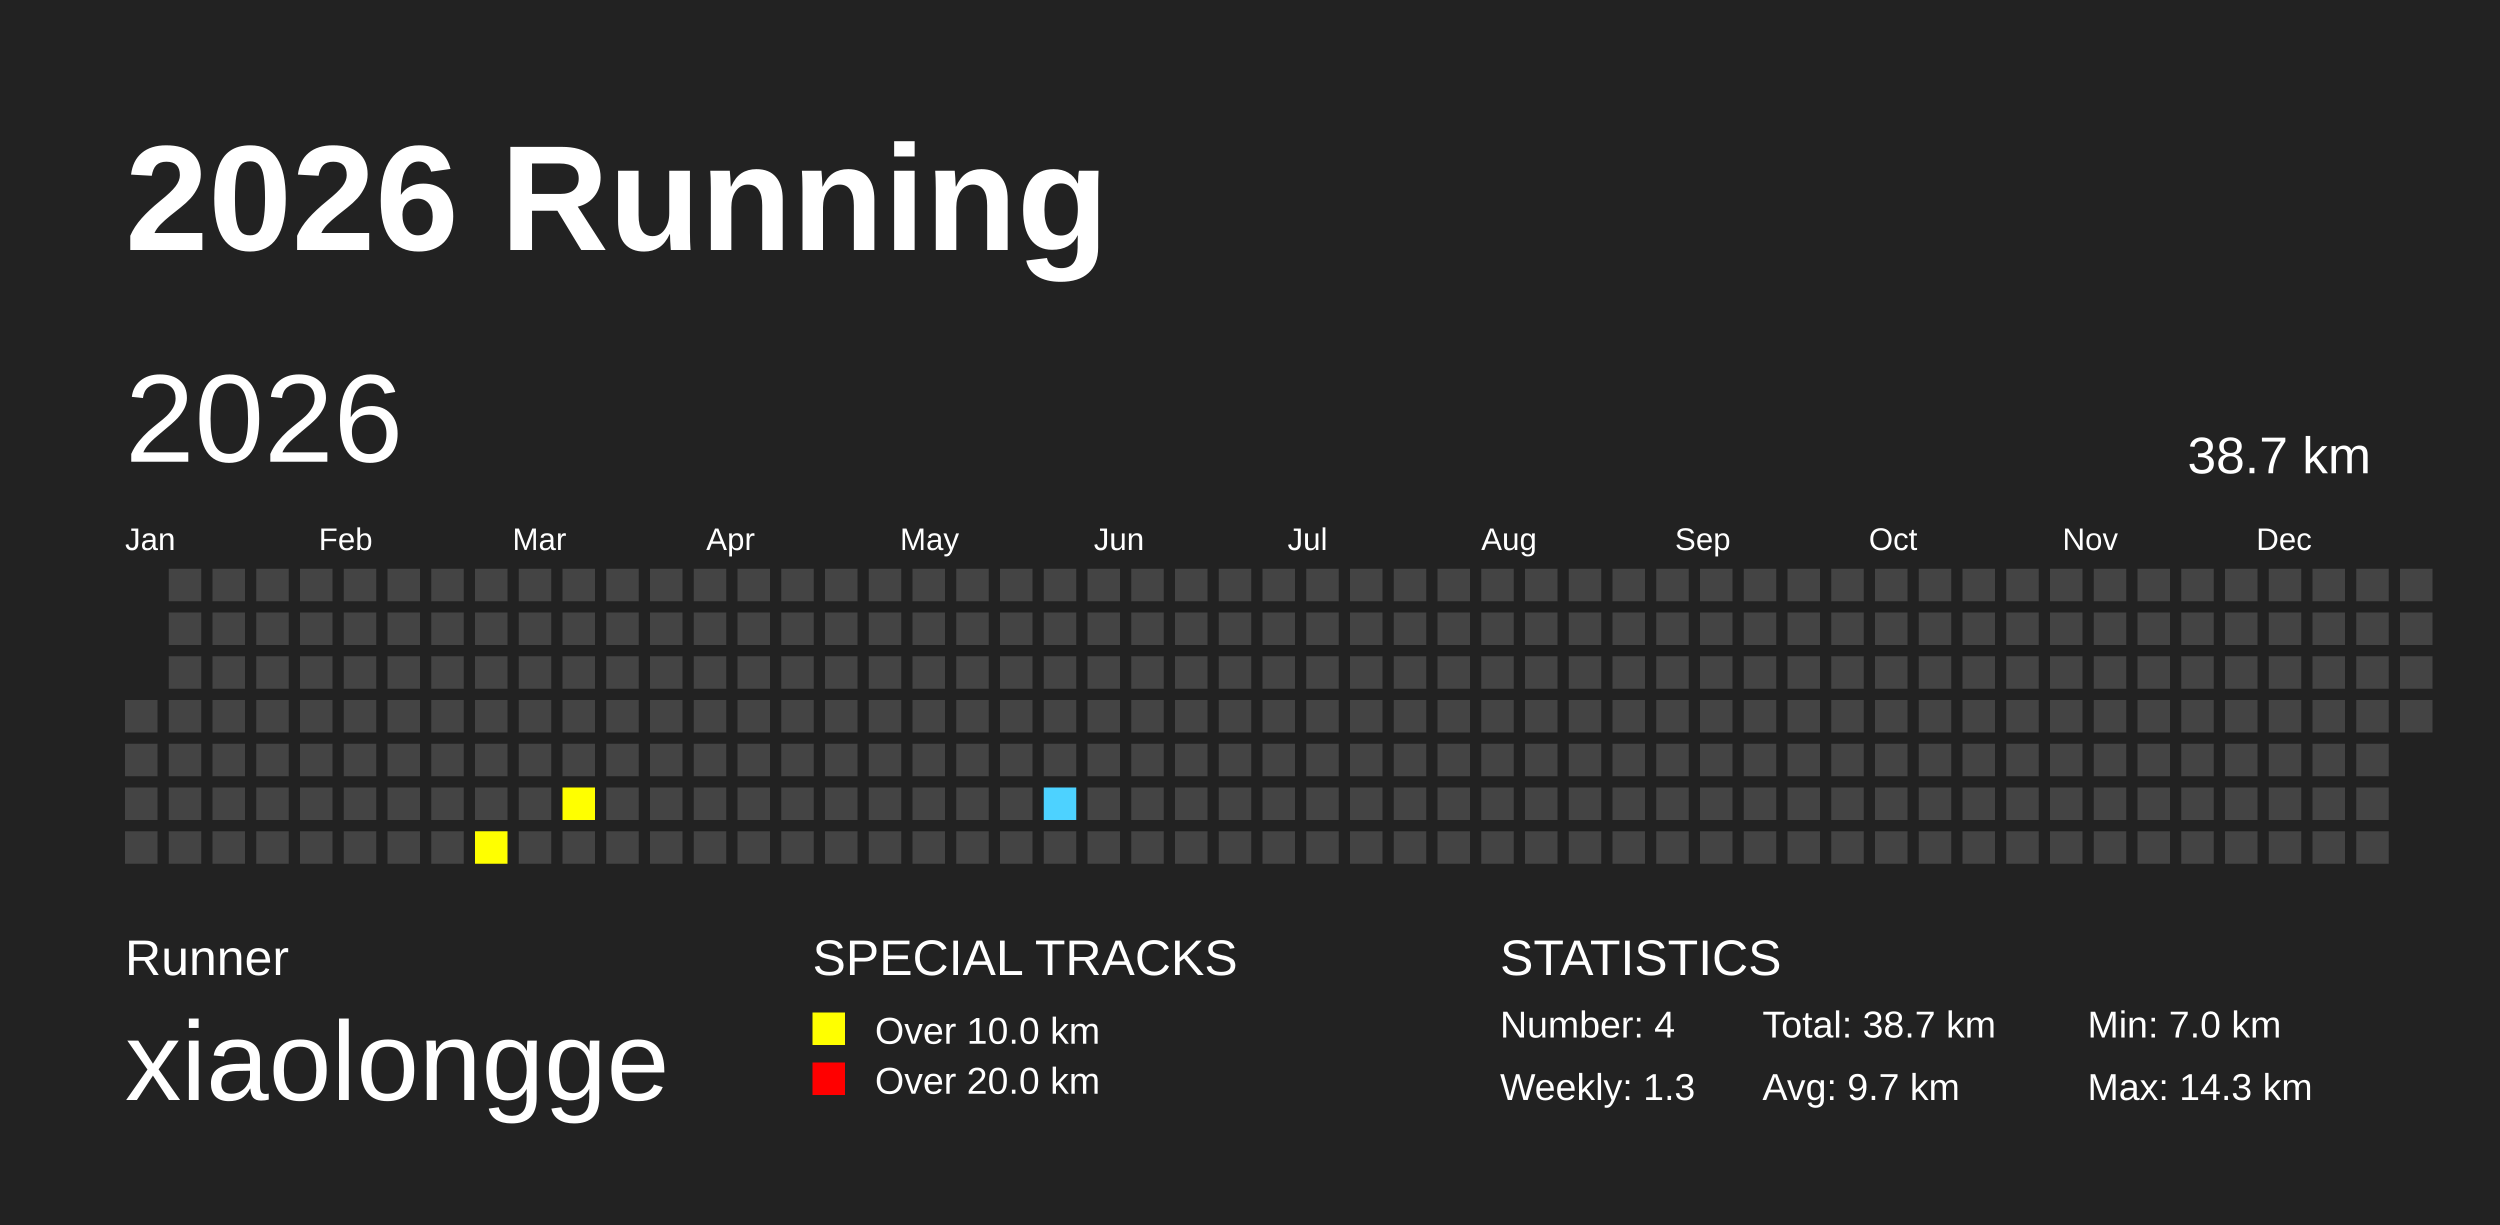
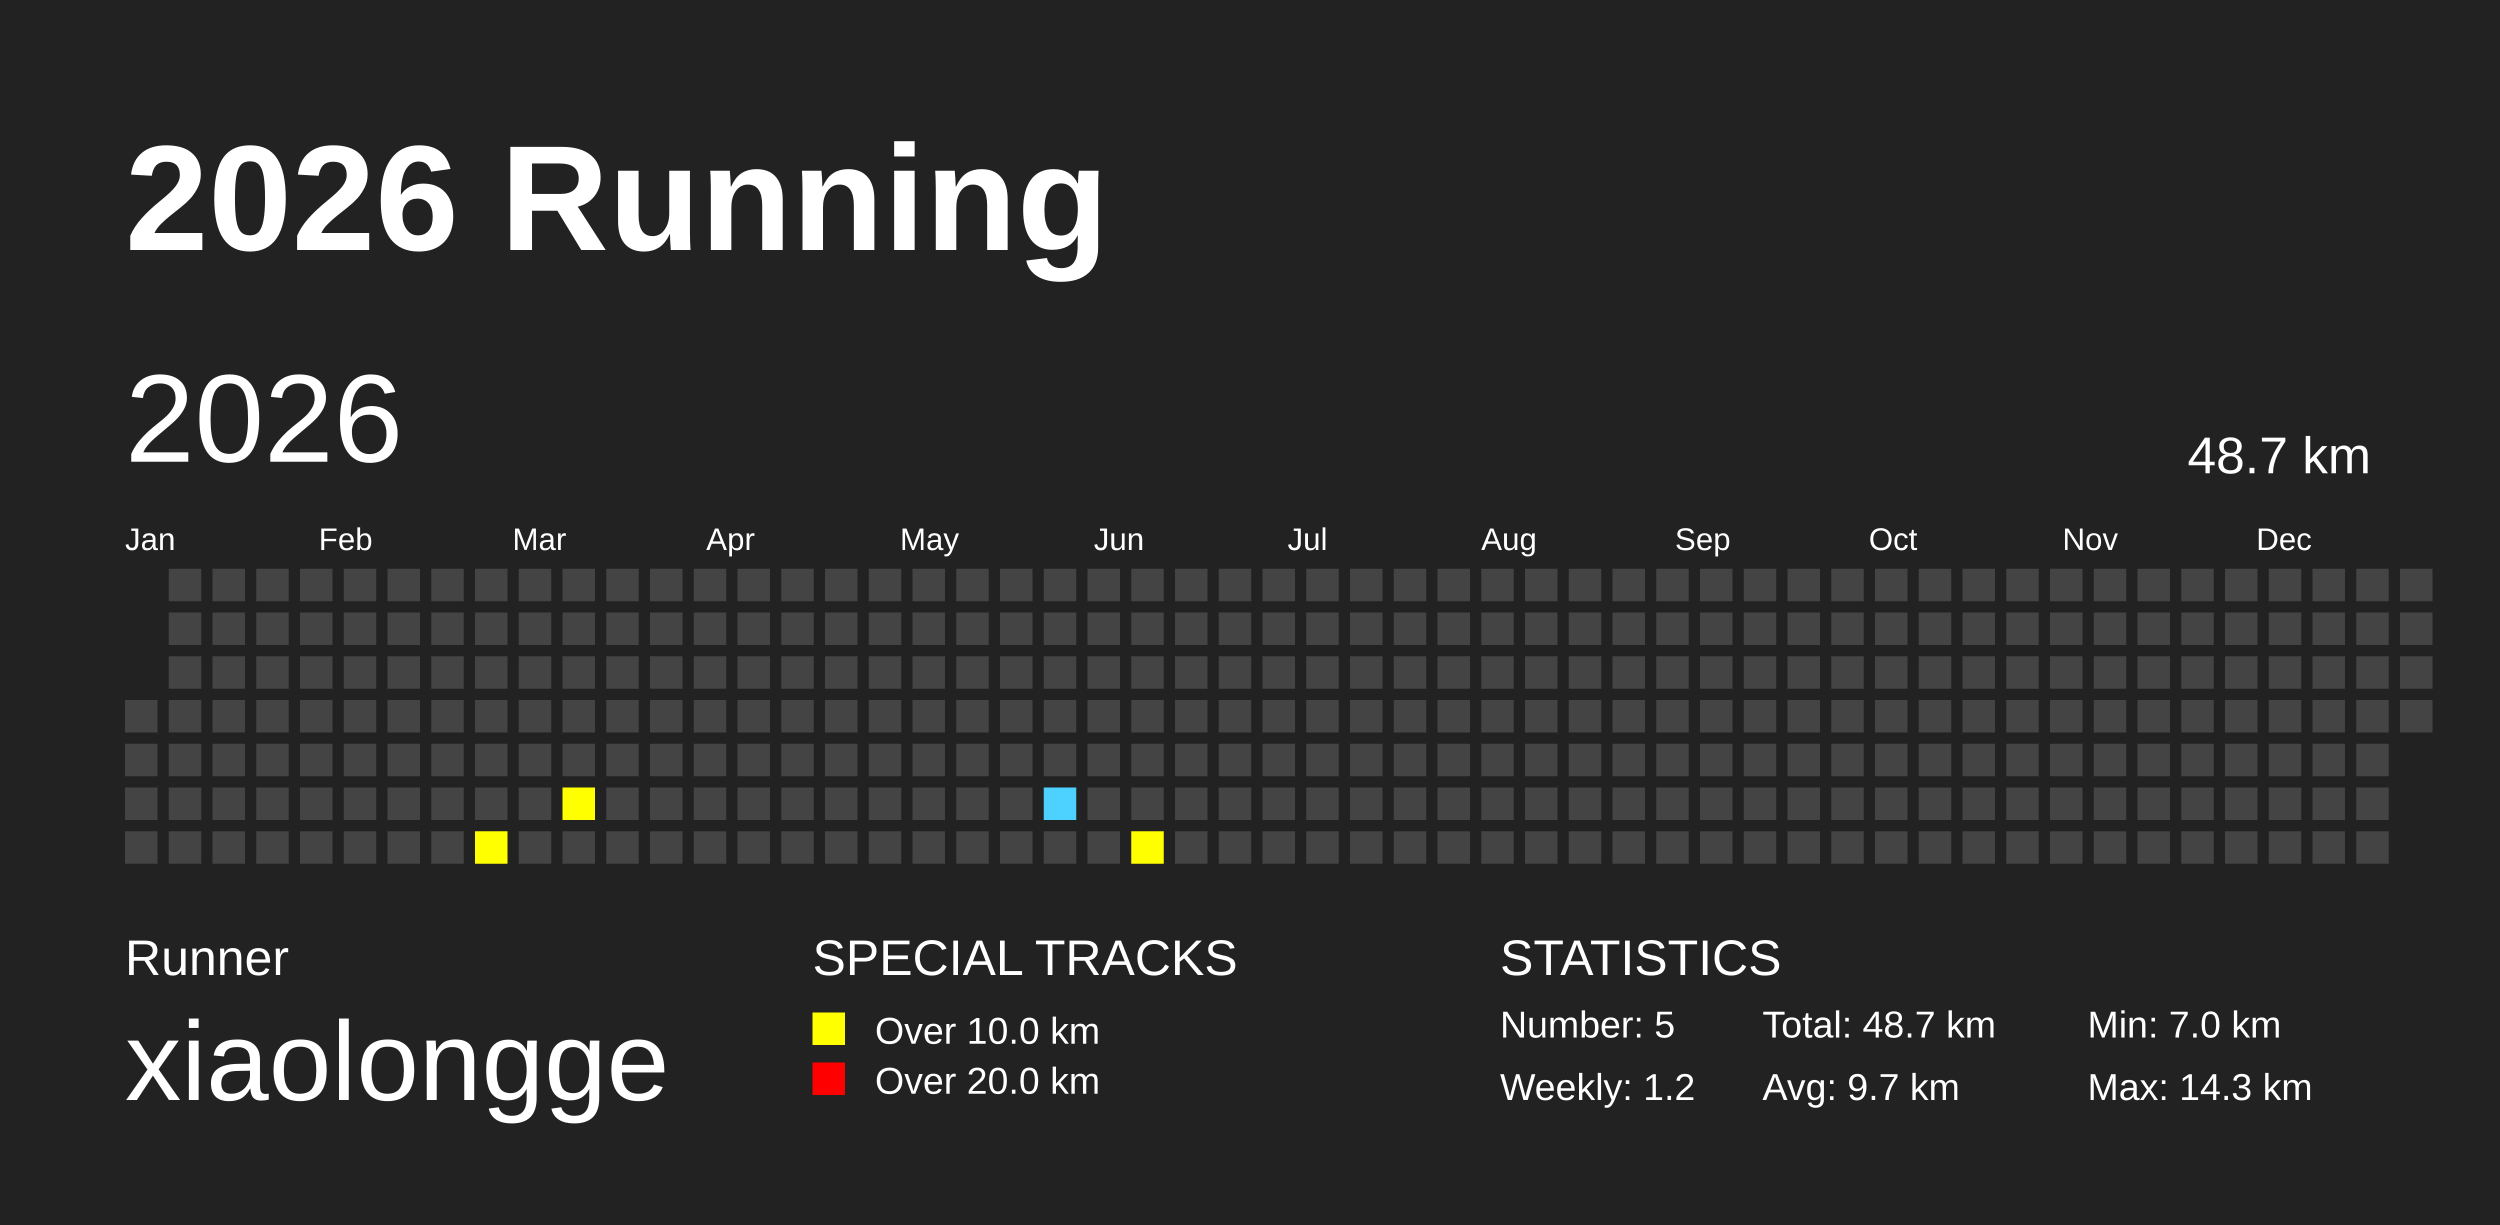
<svg xmlns="http://www.w3.org/2000/svg" baseProfile="full" height="98mm" version="1.1" viewBox="0,0,200,98" width="200mm">
  <defs />
  <rect fill="#222222" height="98" width="200" x="0" y="0" />
  <text fill="#FFFFFF" style="font-size:12px; font-family:Arial; font-weight:bold;" x="10" y="20">2026 Running</text>
  <text fill="#FFFFFF" style="font-size:4px; font-family:Arial" x="10" y="78">Runner</text>
  <text fill="#FFFFFF" style="font-size:9px; font-family:Arial" x="10" y="88">xiaolongge</text>
  <text fill="#FFFFFF" style="font-size:4px; font-family:Arial" x="65" y="78">SPECIAL TRACKS</text>
  <rect fill="yellow" height="2.6" width="2.6" x="65" y="81" />
  <text fill="#FFFFFF" style="font-size:3px; font-family:Arial" x="70" y="83.5">Over 10.0 km</text>
  <rect fill="red" height="2.6" width="2.6" x="65" y="85" />
  <text fill="#FFFFFF" style="font-size:3px; font-family:Arial" x="70" y="87.5">Over 20.0 km</text>
  <text fill="#FFFFFF" style="font-size:4px; font-family:Arial" x="120" y="78">STATISTICS</text>
-   <text fill="#FFFFFF" style="font-size:3px; font-family:Arial" x="120" y="83">Number: 4</text>
-   <text fill="#FFFFFF" style="font-size:3px; font-family:Arial" x="120" y="88">Weekly: 1.3</text>
-   <text fill="#FFFFFF" style="font-size:3px; font-family:Arial" x="141" y="83">Total: 38.7 km</text>
+   <text fill="#FFFFFF" style="font-size:3px; font-family:Arial" x="120" y="83">Number: 5</text>
+   <text fill="#FFFFFF" style="font-size:3px; font-family:Arial" x="120" y="88">Weekly: 1.2</text>
+   <text fill="#FFFFFF" style="font-size:3px; font-family:Arial" x="141" y="83">Total: 48.7 km</text>
  <text fill="#FFFFFF" style="font-size:3px; font-family:Arial" x="141" y="88">Avg: 9.7 km</text>
  <text fill="#FFFFFF" style="font-size:3px; font-family:Arial" x="167" y="83">Min: 7.0 km</text>
  <text fill="#FFFFFF" style="font-size:3px; font-family:Arial" x="167" y="88">Max: 14.3 km</text>
  <text dominant-baseline="hanging" fill="#FFFFFF" style="font-size:10.0px; font-family:Arial;" x="10" y="30">2026</text>
-   <text dominant-baseline="hanging" fill="#FFFFFF" style="font-size:4.125px; font-family:Arial;" x="175" y="35">38.7 km</text>
+   <text dominant-baseline="hanging" fill="#FFFFFF" style="font-size:4.125px; font-family:Arial;" x="175" y="35">48.7 km</text>
  <text fill="#FFFFFF" style="font-size:2.5px; font-family:Arial" x="10.0" y="44">Jan</text>
  <text fill="#FFFFFF" style="font-size:2.5px; font-family:Arial" x="25.5" y="44">Feb</text>
  <text fill="#FFFFFF" style="font-size:2.5px; font-family:Arial" x="41.0" y="44">Mar</text>
  <text fill="#FFFFFF" style="font-size:2.5px; font-family:Arial" x="56.5" y="44">Apr</text>
  <text fill="#FFFFFF" style="font-size:2.5px; font-family:Arial" x="72.0" y="44">May</text>
  <text fill="#FFFFFF" style="font-size:2.5px; font-family:Arial" x="87.5" y="44">Jun</text>
  <text fill="#FFFFFF" style="font-size:2.5px; font-family:Arial" x="103.0" y="44">Jul</text>
  <text fill="#FFFFFF" style="font-size:2.5px; font-family:Arial" x="118.5" y="44">Aug</text>
  <text fill="#FFFFFF" style="font-size:2.5px; font-family:Arial" x="134.0" y="44">Sep</text>
  <text fill="#FFFFFF" style="font-size:2.5px; font-family:Arial" x="149.5" y="44">Oct</text>
  <text fill="#FFFFFF" style="font-size:2.5px; font-family:Arial" x="165.0" y="44">Nov</text>
  <text fill="#FFFFFF" style="font-size:2.5px; font-family:Arial" x="180.5" y="44">Dec</text>
  <rect fill="#444444" height="2.6" width="2.6" x="10.0" y="56.0" />
  <rect fill="#444444" height="2.6" width="2.6" x="10.0" y="59.5" />
  <rect fill="#444444" height="2.6" width="2.6" x="10.0" y="63.0" />
  <rect fill="#444444" height="2.6" width="2.6" x="10.0" y="66.5" />
  <rect fill="#444444" height="2.6" width="2.6" x="13.5" y="45.5" />
  <rect fill="#444444" height="2.6" width="2.6" x="13.5" y="49.0" />
  <rect fill="#444444" height="2.6" width="2.6" x="13.5" y="52.5" />
  <rect fill="#444444" height="2.6" width="2.6" x="13.5" y="56.0" />
  <rect fill="#444444" height="2.6" width="2.6" x="13.5" y="59.5" />
  <rect fill="#444444" height="2.6" width="2.6" x="13.5" y="63.0" />
  <rect fill="#444444" height="2.6" width="2.6" x="13.5" y="66.5" />
  <rect fill="#444444" height="2.6" width="2.6" x="17.0" y="45.5" />
  <rect fill="#444444" height="2.6" width="2.6" x="17.0" y="49.0" />
  <rect fill="#444444" height="2.6" width="2.6" x="17.0" y="52.5" />
  <rect fill="#444444" height="2.6" width="2.6" x="17.0" y="56.0" />
  <rect fill="#444444" height="2.6" width="2.6" x="17.0" y="59.5" />
  <rect fill="#444444" height="2.6" width="2.6" x="17.0" y="63.0" />
  <rect fill="#444444" height="2.6" width="2.6" x="17.0" y="66.5" />
  <rect fill="#444444" height="2.6" width="2.6" x="20.5" y="45.5" />
  <rect fill="#444444" height="2.6" width="2.6" x="20.5" y="49.0" />
  <rect fill="#444444" height="2.6" width="2.6" x="20.5" y="52.5" />
  <rect fill="#444444" height="2.6" width="2.6" x="20.5" y="56.0" />
  <rect fill="#444444" height="2.6" width="2.6" x="20.5" y="59.5" />
  <rect fill="#444444" height="2.6" width="2.6" x="20.5" y="63.0" />
  <rect fill="#444444" height="2.6" width="2.6" x="20.5" y="66.5" />
  <rect fill="#444444" height="2.6" width="2.6" x="24.0" y="45.5" />
  <rect fill="#444444" height="2.6" width="2.6" x="24.0" y="49.0" />
  <rect fill="#444444" height="2.6" width="2.6" x="24.0" y="52.5" />
  <rect fill="#444444" height="2.6" width="2.6" x="24.0" y="56.0" />
  <rect fill="#444444" height="2.6" width="2.6" x="24.0" y="59.5" />
  <rect fill="#444444" height="2.6" width="2.6" x="24.0" y="63.0" />
  <rect fill="#444444" height="2.6" width="2.6" x="24.0" y="66.5" />
  <rect fill="#444444" height="2.6" width="2.6" x="27.5" y="45.5" />
  <rect fill="#444444" height="2.6" width="2.6" x="27.5" y="49.0" />
  <rect fill="#444444" height="2.6" width="2.6" x="27.5" y="52.5" />
  <rect fill="#444444" height="2.6" width="2.6" x="27.5" y="56.0" />
  <rect fill="#444444" height="2.6" width="2.6" x="27.5" y="59.5" />
  <rect fill="#444444" height="2.6" width="2.6" x="27.5" y="63.0" />
  <rect fill="#444444" height="2.6" width="2.6" x="27.5" y="66.5" />
  <rect fill="#444444" height="2.6" width="2.6" x="31.0" y="45.5" />
  <rect fill="#444444" height="2.6" width="2.6" x="31.0" y="49.0" />
  <rect fill="#444444" height="2.6" width="2.6" x="31.0" y="52.5" />
  <rect fill="#444444" height="2.6" width="2.6" x="31.0" y="56.0" />
  <rect fill="#444444" height="2.6" width="2.6" x="31.0" y="59.5" />
  <rect fill="#444444" height="2.6" width="2.6" x="31.0" y="63.0" />
  <rect fill="#444444" height="2.6" width="2.6" x="31.0" y="66.5" />
  <rect fill="#444444" height="2.6" width="2.6" x="34.5" y="45.5" />
  <rect fill="#444444" height="2.6" width="2.6" x="34.5" y="49.0" />
  <rect fill="#444444" height="2.6" width="2.6" x="34.5" y="52.5" />
  <rect fill="#444444" height="2.6" width="2.6" x="34.5" y="56.0" />
  <rect fill="#444444" height="2.6" width="2.6" x="34.5" y="59.5" />
  <rect fill="#444444" height="2.6" width="2.6" x="34.5" y="63.0" />
  <rect fill="#444444" height="2.6" width="2.6" x="34.5" y="66.5" />
  <rect fill="#444444" height="2.6" width="2.6" x="38.0" y="45.5" />
  <rect fill="#444444" height="2.6" width="2.6" x="38.0" y="49.0" />
  <rect fill="#444444" height="2.6" width="2.6" x="38.0" y="52.5" />
  <rect fill="#444444" height="2.6" width="2.6" x="38.0" y="56.0" />
  <rect fill="#444444" height="2.6" width="2.6" x="38.0" y="59.5" />
  <rect fill="#444444" height="2.6" width="2.6" x="38.0" y="63.0" />
  <rect fill="yellow" height="2.6" width="2.6" x="38.0" y="66.5" />
  <rect fill="#444444" height="2.6" width="2.6" x="41.5" y="45.5" />
  <rect fill="#444444" height="2.6" width="2.6" x="41.5" y="49.0" />
  <rect fill="#444444" height="2.6" width="2.6" x="41.5" y="52.5" />
  <rect fill="#444444" height="2.6" width="2.6" x="41.5" y="56.0" />
  <rect fill="#444444" height="2.6" width="2.6" x="41.5" y="59.5" />
  <rect fill="#444444" height="2.6" width="2.6" x="41.5" y="63.0" />
  <rect fill="#444444" height="2.6" width="2.6" x="41.5" y="66.5" />
  <rect fill="#444444" height="2.6" width="2.6" x="45.0" y="45.5" />
  <rect fill="#444444" height="2.6" width="2.6" x="45.0" y="49.0" />
  <rect fill="#444444" height="2.6" width="2.6" x="45.0" y="52.5" />
  <rect fill="#444444" height="2.6" width="2.6" x="45.0" y="56.0" />
  <rect fill="#444444" height="2.6" width="2.6" x="45.0" y="59.5" />
  <rect fill="yellow" height="2.6" width="2.6" x="45.0" y="63.0" />
  <rect fill="#444444" height="2.6" width="2.6" x="45.0" y="66.5" />
  <rect fill="#444444" height="2.6" width="2.6" x="48.5" y="45.5" />
  <rect fill="#444444" height="2.6" width="2.6" x="48.5" y="49.0" />
  <rect fill="#444444" height="2.6" width="2.6" x="48.5" y="52.5" />
  <rect fill="#444444" height="2.6" width="2.6" x="48.5" y="56.0" />
  <rect fill="#444444" height="2.6" width="2.6" x="48.5" y="59.5" />
  <rect fill="#444444" height="2.6" width="2.6" x="48.5" y="63.0" />
  <rect fill="#444444" height="2.6" width="2.6" x="48.5" y="66.5" />
  <rect fill="#444444" height="2.6" width="2.6" x="52.0" y="45.5" />
  <rect fill="#444444" height="2.6" width="2.6" x="52.0" y="49.0" />
  <rect fill="#444444" height="2.6" width="2.6" x="52.0" y="52.5" />
  <rect fill="#444444" height="2.6" width="2.6" x="52.0" y="56.0" />
  <rect fill="#444444" height="2.6" width="2.6" x="52.0" y="59.5" />
  <rect fill="#444444" height="2.6" width="2.6" x="52.0" y="63.0" />
  <rect fill="#444444" height="2.6" width="2.6" x="52.0" y="66.5" />
  <rect fill="#444444" height="2.6" width="2.6" x="55.5" y="45.5" />
  <rect fill="#444444" height="2.6" width="2.6" x="55.5" y="49.0" />
  <rect fill="#444444" height="2.6" width="2.6" x="55.5" y="52.5" />
  <rect fill="#444444" height="2.6" width="2.6" x="55.5" y="56.0" />
  <rect fill="#444444" height="2.6" width="2.6" x="55.5" y="59.5" />
  <rect fill="#444444" height="2.6" width="2.6" x="55.5" y="63.0" />
  <rect fill="#444444" height="2.6" width="2.6" x="55.5" y="66.5" />
  <rect fill="#444444" height="2.6" width="2.6" x="59.0" y="45.5" />
  <rect fill="#444444" height="2.6" width="2.6" x="59.0" y="49.0" />
  <rect fill="#444444" height="2.6" width="2.6" x="59.0" y="52.5" />
  <rect fill="#444444" height="2.6" width="2.6" x="59.0" y="56.0" />
  <rect fill="#444444" height="2.6" width="2.6" x="59.0" y="59.5" />
  <rect fill="#444444" height="2.6" width="2.6" x="59.0" y="63.0" />
  <rect fill="#444444" height="2.6" width="2.6" x="59.0" y="66.5" />
  <rect fill="#444444" height="2.6" width="2.6" x="62.5" y="45.5" />
  <rect fill="#444444" height="2.6" width="2.6" x="62.5" y="49.0" />
  <rect fill="#444444" height="2.6" width="2.6" x="62.5" y="52.5" />
  <rect fill="#444444" height="2.6" width="2.6" x="62.5" y="56.0" />
  <rect fill="#444444" height="2.6" width="2.6" x="62.5" y="59.5" />
  <rect fill="#444444" height="2.6" width="2.6" x="62.5" y="63.0" />
  <rect fill="#444444" height="2.6" width="2.6" x="62.5" y="66.5" />
  <rect fill="#444444" height="2.6" width="2.6" x="66.0" y="45.5" />
  <rect fill="#444444" height="2.6" width="2.6" x="66.0" y="49.0" />
  <rect fill="#444444" height="2.6" width="2.6" x="66.0" y="52.5" />
  <rect fill="#444444" height="2.6" width="2.6" x="66.0" y="56.0" />
  <rect fill="#444444" height="2.6" width="2.6" x="66.0" y="59.5" />
  <rect fill="#444444" height="2.6" width="2.6" x="66.0" y="63.0" />
  <rect fill="#444444" height="2.6" width="2.6" x="66.0" y="66.5" />
  <rect fill="#444444" height="2.6" width="2.6" x="69.5" y="45.5" />
  <rect fill="#444444" height="2.6" width="2.6" x="69.5" y="49.0" />
  <rect fill="#444444" height="2.6" width="2.6" x="69.5" y="52.5" />
  <rect fill="#444444" height="2.6" width="2.6" x="69.5" y="56.0" />
  <rect fill="#444444" height="2.6" width="2.6" x="69.5" y="59.5" />
  <rect fill="#444444" height="2.6" width="2.6" x="69.5" y="63.0" />
  <rect fill="#444444" height="2.6" width="2.6" x="69.5" y="66.5" />
  <rect fill="#444444" height="2.6" width="2.6" x="73.0" y="45.5" />
  <rect fill="#444444" height="2.6" width="2.6" x="73.0" y="49.0" />
  <rect fill="#444444" height="2.6" width="2.6" x="73.0" y="52.5" />
  <rect fill="#444444" height="2.6" width="2.6" x="73.0" y="56.0" />
  <rect fill="#444444" height="2.6" width="2.6" x="73.0" y="59.5" />
  <rect fill="#444444" height="2.6" width="2.6" x="73.0" y="63.0" />
  <rect fill="#444444" height="2.6" width="2.6" x="73.0" y="66.5" />
  <rect fill="#444444" height="2.6" width="2.6" x="76.5" y="45.5" />
  <rect fill="#444444" height="2.6" width="2.6" x="76.5" y="49.0" />
  <rect fill="#444444" height="2.6" width="2.6" x="76.5" y="52.5" />
  <rect fill="#444444" height="2.6" width="2.6" x="76.5" y="56.0" />
  <rect fill="#444444" height="2.6" width="2.6" x="76.5" y="59.5" />
  <rect fill="#444444" height="2.6" width="2.6" x="76.5" y="63.0" />
  <rect fill="#444444" height="2.6" width="2.6" x="76.5" y="66.5" />
  <rect fill="#444444" height="2.6" width="2.6" x="80.0" y="45.5" />
  <rect fill="#444444" height="2.6" width="2.6" x="80.0" y="49.0" />
  <rect fill="#444444" height="2.6" width="2.6" x="80.0" y="52.5" />
  <rect fill="#444444" height="2.6" width="2.6" x="80.0" y="56.0" />
  <rect fill="#444444" height="2.6" width="2.6" x="80.0" y="59.5" />
  <rect fill="#444444" height="2.6" width="2.6" x="80.0" y="63.0" />
  <rect fill="#444444" height="2.6" width="2.6" x="80.0" y="66.5" />
  <rect fill="#444444" height="2.6" width="2.6" x="83.5" y="45.5" />
  <rect fill="#444444" height="2.6" width="2.6" x="83.5" y="49.0" />
  <rect fill="#444444" height="2.6" width="2.6" x="83.5" y="52.5" />
  <rect fill="#444444" height="2.6" width="2.6" x="83.5" y="56.0" />
  <rect fill="#444444" height="2.6" width="2.6" x="83.5" y="59.5" />
  <rect fill="#4DD2FF" height="2.6" width="2.6" x="83.5" y="63.0" />
  <rect fill="#444444" height="2.6" width="2.6" x="83.5" y="66.5" />
  <rect fill="#444444" height="2.6" width="2.6" x="87.0" y="45.5" />
  <rect fill="#444444" height="2.6" width="2.6" x="87.0" y="49.0" />
  <rect fill="#444444" height="2.6" width="2.6" x="87.0" y="52.5" />
  <rect fill="#444444" height="2.6" width="2.6" x="87.0" y="56.0" />
  <rect fill="#444444" height="2.6" width="2.6" x="87.0" y="59.5" />
  <rect fill="#444444" height="2.6" width="2.6" x="87.0" y="63.0" />
  <rect fill="#444444" height="2.6" width="2.6" x="87.0" y="66.5" />
  <rect fill="#444444" height="2.6" width="2.6" x="90.5" y="45.5" />
  <rect fill="#444444" height="2.6" width="2.6" x="90.5" y="49.0" />
  <rect fill="#444444" height="2.6" width="2.6" x="90.5" y="52.5" />
  <rect fill="#444444" height="2.6" width="2.6" x="90.5" y="56.0" />
  <rect fill="#444444" height="2.6" width="2.6" x="90.5" y="59.5" />
  <rect fill="#444444" height="2.6" width="2.6" x="90.5" y="63.0" />
-   <rect fill="#444444" height="2.6" width="2.6" x="90.5" y="66.5" />
+   <rect fill="yellow" height="2.6" width="2.6" x="90.5" y="66.5" />
  <rect fill="#444444" height="2.6" width="2.6" x="94.0" y="45.5" />
  <rect fill="#444444" height="2.6" width="2.6" x="94.0" y="49.0" />
  <rect fill="#444444" height="2.6" width="2.6" x="94.0" y="52.5" />
  <rect fill="#444444" height="2.6" width="2.6" x="94.0" y="56.0" />
  <rect fill="#444444" height="2.6" width="2.6" x="94.0" y="59.5" />
  <rect fill="#444444" height="2.6" width="2.6" x="94.0" y="63.0" />
  <rect fill="#444444" height="2.6" width="2.6" x="94.0" y="66.5" />
  <rect fill="#444444" height="2.6" width="2.6" x="97.5" y="45.5" />
  <rect fill="#444444" height="2.6" width="2.6" x="97.5" y="49.0" />
  <rect fill="#444444" height="2.6" width="2.6" x="97.5" y="52.5" />
  <rect fill="#444444" height="2.6" width="2.6" x="97.5" y="56.0" />
  <rect fill="#444444" height="2.6" width="2.6" x="97.5" y="59.5" />
  <rect fill="#444444" height="2.6" width="2.6" x="97.5" y="63.0" />
  <rect fill="#444444" height="2.6" width="2.6" x="97.5" y="66.5" />
  <rect fill="#444444" height="2.6" width="2.6" x="101.0" y="45.5" />
  <rect fill="#444444" height="2.6" width="2.6" x="101.0" y="49.0" />
  <rect fill="#444444" height="2.6" width="2.6" x="101.0" y="52.5" />
  <rect fill="#444444" height="2.6" width="2.6" x="101.0" y="56.0" />
  <rect fill="#444444" height="2.6" width="2.6" x="101.0" y="59.5" />
  <rect fill="#444444" height="2.6" width="2.6" x="101.0" y="63.0" />
  <rect fill="#444444" height="2.6" width="2.6" x="101.0" y="66.5" />
  <rect fill="#444444" height="2.6" width="2.6" x="104.5" y="45.5" />
  <rect fill="#444444" height="2.6" width="2.6" x="104.5" y="49.0" />
  <rect fill="#444444" height="2.6" width="2.6" x="104.5" y="52.5" />
  <rect fill="#444444" height="2.6" width="2.6" x="104.5" y="56.0" />
  <rect fill="#444444" height="2.6" width="2.6" x="104.5" y="59.5" />
  <rect fill="#444444" height="2.6" width="2.6" x="104.5" y="63.0" />
  <rect fill="#444444" height="2.6" width="2.6" x="104.5" y="66.5" />
  <rect fill="#444444" height="2.6" width="2.6" x="108.0" y="45.5" />
  <rect fill="#444444" height="2.6" width="2.6" x="108.0" y="49.0" />
  <rect fill="#444444" height="2.6" width="2.6" x="108.0" y="52.5" />
  <rect fill="#444444" height="2.6" width="2.6" x="108.0" y="56.0" />
  <rect fill="#444444" height="2.6" width="2.6" x="108.0" y="59.5" />
  <rect fill="#444444" height="2.6" width="2.6" x="108.0" y="63.0" />
  <rect fill="#444444" height="2.6" width="2.6" x="108.0" y="66.5" />
  <rect fill="#444444" height="2.6" width="2.6" x="111.5" y="45.5" />
  <rect fill="#444444" height="2.6" width="2.6" x="111.5" y="49.0" />
  <rect fill="#444444" height="2.6" width="2.6" x="111.5" y="52.5" />
  <rect fill="#444444" height="2.6" width="2.6" x="111.5" y="56.0" />
  <rect fill="#444444" height="2.6" width="2.6" x="111.5" y="59.5" />
  <rect fill="#444444" height="2.6" width="2.6" x="111.5" y="63.0" />
  <rect fill="#444444" height="2.6" width="2.6" x="111.5" y="66.5" />
  <rect fill="#444444" height="2.6" width="2.6" x="115.0" y="45.5" />
  <rect fill="#444444" height="2.6" width="2.6" x="115.0" y="49.0" />
  <rect fill="#444444" height="2.6" width="2.6" x="115.0" y="52.5" />
  <rect fill="#444444" height="2.6" width="2.6" x="115.0" y="56.0" />
  <rect fill="#444444" height="2.6" width="2.6" x="115.0" y="59.5" />
  <rect fill="#444444" height="2.6" width="2.6" x="115.0" y="63.0" />
  <rect fill="#444444" height="2.6" width="2.6" x="115.0" y="66.5" />
  <rect fill="#444444" height="2.6" width="2.6" x="118.5" y="45.5" />
  <rect fill="#444444" height="2.6" width="2.6" x="118.5" y="49.0" />
  <rect fill="#444444" height="2.6" width="2.6" x="118.5" y="52.5" />
  <rect fill="#444444" height="2.6" width="2.6" x="118.5" y="56.0" />
  <rect fill="#444444" height="2.6" width="2.6" x="118.5" y="59.5" />
  <rect fill="#444444" height="2.6" width="2.6" x="118.5" y="63.0" />
  <rect fill="#444444" height="2.6" width="2.6" x="118.5" y="66.5" />
  <rect fill="#444444" height="2.6" width="2.6" x="122.0" y="45.5" />
  <rect fill="#444444" height="2.6" width="2.6" x="122.0" y="49.0" />
  <rect fill="#444444" height="2.6" width="2.6" x="122.0" y="52.5" />
  <rect fill="#444444" height="2.6" width="2.6" x="122.0" y="56.0" />
  <rect fill="#444444" height="2.6" width="2.6" x="122.0" y="59.5" />
  <rect fill="#444444" height="2.6" width="2.6" x="122.0" y="63.0" />
  <rect fill="#444444" height="2.6" width="2.6" x="122.0" y="66.5" />
  <rect fill="#444444" height="2.6" width="2.6" x="125.5" y="45.5" />
  <rect fill="#444444" height="2.6" width="2.6" x="125.5" y="49.0" />
  <rect fill="#444444" height="2.6" width="2.6" x="125.5" y="52.5" />
  <rect fill="#444444" height="2.6" width="2.6" x="125.5" y="56.0" />
  <rect fill="#444444" height="2.6" width="2.6" x="125.5" y="59.5" />
  <rect fill="#444444" height="2.6" width="2.6" x="125.5" y="63.0" />
  <rect fill="#444444" height="2.6" width="2.6" x="125.5" y="66.5" />
  <rect fill="#444444" height="2.6" width="2.6" x="129.0" y="45.5" />
  <rect fill="#444444" height="2.6" width="2.6" x="129.0" y="49.0" />
  <rect fill="#444444" height="2.6" width="2.6" x="129.0" y="52.5" />
  <rect fill="#444444" height="2.6" width="2.6" x="129.0" y="56.0" />
  <rect fill="#444444" height="2.6" width="2.6" x="129.0" y="59.5" />
  <rect fill="#444444" height="2.6" width="2.6" x="129.0" y="63.0" />
  <rect fill="#444444" height="2.6" width="2.6" x="129.0" y="66.5" />
  <rect fill="#444444" height="2.6" width="2.6" x="132.5" y="45.5" />
  <rect fill="#444444" height="2.6" width="2.6" x="132.5" y="49.0" />
  <rect fill="#444444" height="2.6" width="2.6" x="132.5" y="52.5" />
  <rect fill="#444444" height="2.6" width="2.6" x="132.5" y="56.0" />
  <rect fill="#444444" height="2.6" width="2.6" x="132.5" y="59.5" />
  <rect fill="#444444" height="2.6" width="2.6" x="132.5" y="63.0" />
  <rect fill="#444444" height="2.6" width="2.6" x="132.5" y="66.5" />
  <rect fill="#444444" height="2.6" width="2.6" x="136.0" y="45.5" />
  <rect fill="#444444" height="2.6" width="2.6" x="136.0" y="49.0" />
  <rect fill="#444444" height="2.6" width="2.6" x="136.0" y="52.5" />
  <rect fill="#444444" height="2.6" width="2.6" x="136.0" y="56.0" />
  <rect fill="#444444" height="2.6" width="2.6" x="136.0" y="59.5" />
  <rect fill="#444444" height="2.6" width="2.6" x="136.0" y="63.0" />
  <rect fill="#444444" height="2.6" width="2.6" x="136.0" y="66.5" />
  <rect fill="#444444" height="2.6" width="2.6" x="139.5" y="45.5" />
  <rect fill="#444444" height="2.6" width="2.6" x="139.5" y="49.0" />
  <rect fill="#444444" height="2.6" width="2.6" x="139.5" y="52.5" />
  <rect fill="#444444" height="2.6" width="2.6" x="139.5" y="56.0" />
  <rect fill="#444444" height="2.6" width="2.6" x="139.5" y="59.5" />
  <rect fill="#444444" height="2.6" width="2.6" x="139.5" y="63.0" />
  <rect fill="#444444" height="2.6" width="2.6" x="139.5" y="66.5" />
  <rect fill="#444444" height="2.6" width="2.6" x="143.0" y="45.5" />
  <rect fill="#444444" height="2.6" width="2.6" x="143.0" y="49.0" />
  <rect fill="#444444" height="2.6" width="2.6" x="143.0" y="52.5" />
  <rect fill="#444444" height="2.6" width="2.6" x="143.0" y="56.0" />
  <rect fill="#444444" height="2.6" width="2.6" x="143.0" y="59.5" />
  <rect fill="#444444" height="2.6" width="2.6" x="143.0" y="63.0" />
  <rect fill="#444444" height="2.6" width="2.6" x="143.0" y="66.5" />
  <rect fill="#444444" height="2.6" width="2.6" x="146.5" y="45.5" />
  <rect fill="#444444" height="2.6" width="2.6" x="146.5" y="49.0" />
  <rect fill="#444444" height="2.6" width="2.6" x="146.5" y="52.5" />
  <rect fill="#444444" height="2.6" width="2.6" x="146.5" y="56.0" />
  <rect fill="#444444" height="2.6" width="2.6" x="146.5" y="59.5" />
  <rect fill="#444444" height="2.6" width="2.6" x="146.5" y="63.0" />
  <rect fill="#444444" height="2.6" width="2.6" x="146.5" y="66.5" />
  <rect fill="#444444" height="2.6" width="2.6" x="150.0" y="45.5" />
  <rect fill="#444444" height="2.6" width="2.6" x="150.0" y="49.0" />
  <rect fill="#444444" height="2.6" width="2.6" x="150.0" y="52.5" />
  <rect fill="#444444" height="2.6" width="2.6" x="150.0" y="56.0" />
  <rect fill="#444444" height="2.6" width="2.6" x="150.0" y="59.5" />
  <rect fill="#444444" height="2.6" width="2.6" x="150.0" y="63.0" />
  <rect fill="#444444" height="2.6" width="2.6" x="150.0" y="66.5" />
  <rect fill="#444444" height="2.6" width="2.6" x="153.5" y="45.5" />
  <rect fill="#444444" height="2.6" width="2.6" x="153.5" y="49.0" />
  <rect fill="#444444" height="2.6" width="2.6" x="153.5" y="52.5" />
  <rect fill="#444444" height="2.6" width="2.6" x="153.5" y="56.0" />
  <rect fill="#444444" height="2.6" width="2.6" x="153.5" y="59.5" />
  <rect fill="#444444" height="2.6" width="2.6" x="153.5" y="63.0" />
  <rect fill="#444444" height="2.6" width="2.6" x="153.5" y="66.5" />
  <rect fill="#444444" height="2.6" width="2.6" x="157.0" y="45.5" />
  <rect fill="#444444" height="2.6" width="2.6" x="157.0" y="49.0" />
  <rect fill="#444444" height="2.6" width="2.6" x="157.0" y="52.5" />
  <rect fill="#444444" height="2.6" width="2.6" x="157.0" y="56.0" />
  <rect fill="#444444" height="2.6" width="2.6" x="157.0" y="59.5" />
  <rect fill="#444444" height="2.6" width="2.6" x="157.0" y="63.0" />
  <rect fill="#444444" height="2.6" width="2.6" x="157.0" y="66.5" />
  <rect fill="#444444" height="2.6" width="2.6" x="160.5" y="45.5" />
  <rect fill="#444444" height="2.6" width="2.6" x="160.5" y="49.0" />
  <rect fill="#444444" height="2.6" width="2.6" x="160.5" y="52.5" />
  <rect fill="#444444" height="2.6" width="2.6" x="160.5" y="56.0" />
  <rect fill="#444444" height="2.6" width="2.6" x="160.5" y="59.5" />
  <rect fill="#444444" height="2.6" width="2.6" x="160.5" y="63.0" />
  <rect fill="#444444" height="2.6" width="2.6" x="160.5" y="66.5" />
  <rect fill="#444444" height="2.6" width="2.6" x="164.0" y="45.5" />
  <rect fill="#444444" height="2.6" width="2.6" x="164.0" y="49.0" />
  <rect fill="#444444" height="2.6" width="2.6" x="164.0" y="52.5" />
  <rect fill="#444444" height="2.6" width="2.6" x="164.0" y="56.0" />
  <rect fill="#444444" height="2.6" width="2.6" x="164.0" y="59.5" />
  <rect fill="#444444" height="2.6" width="2.6" x="164.0" y="63.0" />
  <rect fill="#444444" height="2.6" width="2.6" x="164.0" y="66.5" />
  <rect fill="#444444" height="2.6" width="2.6" x="167.5" y="45.5" />
  <rect fill="#444444" height="2.6" width="2.6" x="167.5" y="49.0" />
  <rect fill="#444444" height="2.6" width="2.6" x="167.5" y="52.5" />
  <rect fill="#444444" height="2.6" width="2.6" x="167.5" y="56.0" />
  <rect fill="#444444" height="2.6" width="2.6" x="167.5" y="59.5" />
  <rect fill="#444444" height="2.6" width="2.6" x="167.5" y="63.0" />
  <rect fill="#444444" height="2.6" width="2.6" x="167.5" y="66.5" />
  <rect fill="#444444" height="2.6" width="2.6" x="171.0" y="45.5" />
  <rect fill="#444444" height="2.6" width="2.6" x="171.0" y="49.0" />
  <rect fill="#444444" height="2.6" width="2.6" x="171.0" y="52.5" />
  <rect fill="#444444" height="2.6" width="2.6" x="171.0" y="56.0" />
  <rect fill="#444444" height="2.6" width="2.6" x="171.0" y="59.5" />
  <rect fill="#444444" height="2.6" width="2.6" x="171.0" y="63.0" />
  <rect fill="#444444" height="2.6" width="2.6" x="171.0" y="66.5" />
  <rect fill="#444444" height="2.6" width="2.6" x="174.5" y="45.5" />
  <rect fill="#444444" height="2.6" width="2.6" x="174.5" y="49.0" />
  <rect fill="#444444" height="2.6" width="2.6" x="174.5" y="52.5" />
  <rect fill="#444444" height="2.6" width="2.6" x="174.5" y="56.0" />
  <rect fill="#444444" height="2.6" width="2.6" x="174.5" y="59.5" />
  <rect fill="#444444" height="2.6" width="2.6" x="174.5" y="63.0" />
  <rect fill="#444444" height="2.6" width="2.6" x="174.5" y="66.5" />
  <rect fill="#444444" height="2.6" width="2.6" x="178.0" y="45.5" />
  <rect fill="#444444" height="2.6" width="2.6" x="178.0" y="49.0" />
  <rect fill="#444444" height="2.6" width="2.6" x="178.0" y="52.5" />
  <rect fill="#444444" height="2.6" width="2.6" x="178.0" y="56.0" />
  <rect fill="#444444" height="2.6" width="2.6" x="178.0" y="59.5" />
  <rect fill="#444444" height="2.6" width="2.6" x="178.0" y="63.0" />
  <rect fill="#444444" height="2.6" width="2.6" x="178.0" y="66.5" />
  <rect fill="#444444" height="2.6" width="2.6" x="181.5" y="45.5" />
  <rect fill="#444444" height="2.6" width="2.6" x="181.5" y="49.0" />
  <rect fill="#444444" height="2.6" width="2.6" x="181.5" y="52.5" />
  <rect fill="#444444" height="2.6" width="2.6" x="181.5" y="56.0" />
  <rect fill="#444444" height="2.6" width="2.6" x="181.5" y="59.5" />
  <rect fill="#444444" height="2.6" width="2.6" x="181.5" y="63.0" />
  <rect fill="#444444" height="2.6" width="2.6" x="181.5" y="66.5" />
  <rect fill="#444444" height="2.6" width="2.6" x="185.0" y="45.5" />
  <rect fill="#444444" height="2.6" width="2.6" x="185.0" y="49.0" />
  <rect fill="#444444" height="2.6" width="2.6" x="185.0" y="52.5" />
  <rect fill="#444444" height="2.6" width="2.6" x="185.0" y="56.0" />
  <rect fill="#444444" height="2.6" width="2.6" x="185.0" y="59.5" />
  <rect fill="#444444" height="2.6" width="2.6" x="185.0" y="63.0" />
  <rect fill="#444444" height="2.6" width="2.6" x="185.0" y="66.5" />
  <rect fill="#444444" height="2.6" width="2.6" x="188.5" y="45.5" />
  <rect fill="#444444" height="2.6" width="2.6" x="188.5" y="49.0" />
  <rect fill="#444444" height="2.6" width="2.6" x="188.5" y="52.5" />
  <rect fill="#444444" height="2.6" width="2.6" x="188.5" y="56.0" />
  <rect fill="#444444" height="2.6" width="2.6" x="188.5" y="59.5" />
  <rect fill="#444444" height="2.6" width="2.6" x="188.5" y="63.0" />
  <rect fill="#444444" height="2.6" width="2.6" x="188.5" y="66.5" />
  <rect fill="#444444" height="2.6" width="2.6" x="192.0" y="45.5" />
  <rect fill="#444444" height="2.6" width="2.6" x="192.0" y="49.0" />
  <rect fill="#444444" height="2.6" width="2.6" x="192.0" y="52.5" />
  <rect fill="#444444" height="2.6" width="2.6" x="192.0" y="56.0" />
</svg>
